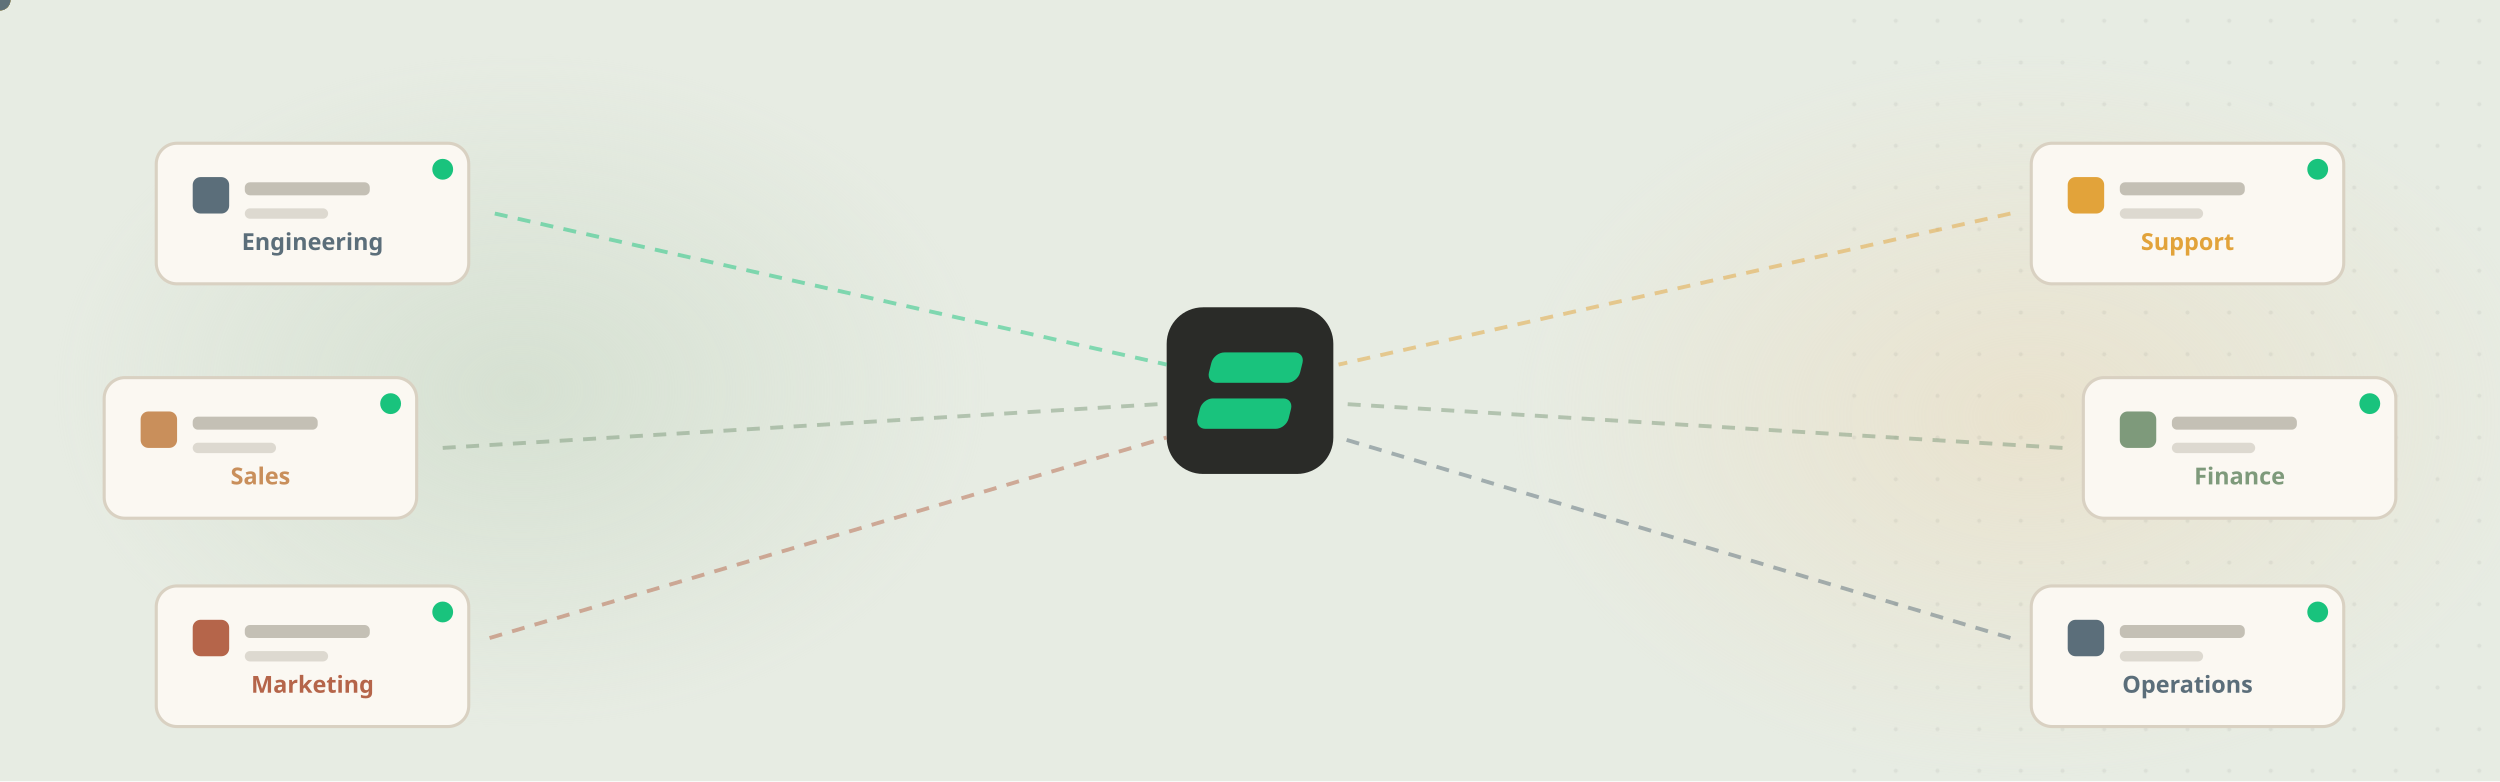
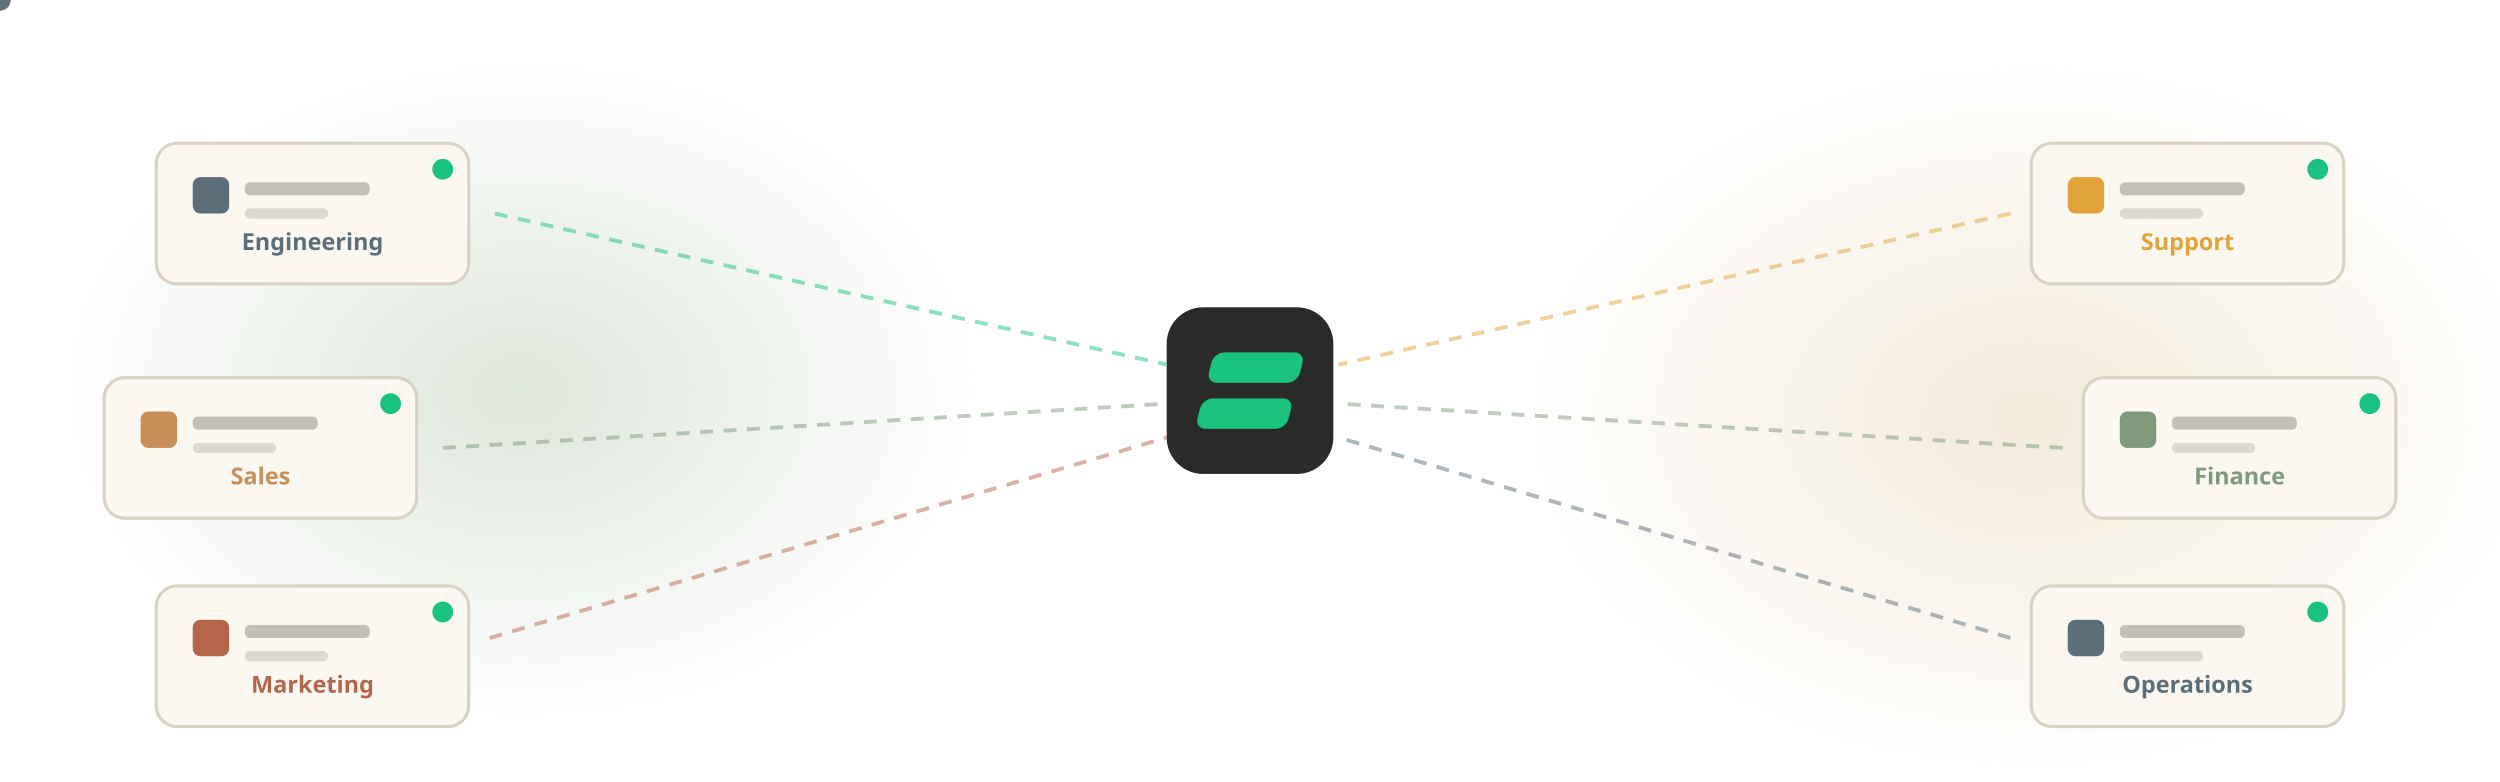
<svg xmlns="http://www.w3.org/2000/svg" viewBox="0 0 960 300" width="960" height="300">
  <style>@keyframes gi-drift-y { 0%,100%{transform:translateY(0)} 50%{transform:translateY(-6px)} }
@keyframes gi-drift-x { 0%,100%{transform:translateX(0)} 50%{transform:translateX(5px)} }
@keyframes gi-pulse-op { 0%,100%{opacity:1} 50%{opacity:0.55} }
@keyframes gi-stamp-in { 0%{transform:scale(1.4);opacity:0} 15%{transform:scale(0.9);opacity:1} 25%{transform:scale(1)} 100%{transform:scale(1)} }
@keyframes gi-slide-right { 0%{transform:translateX(-18px);opacity:0} 20%{transform:translateX(0);opacity:1} 80%{transform:translateX(0);opacity:1} 100%{transform:translateX(18px);opacity:0} }
@keyframes gi-travel-line { 0%{stroke-dashoffset:60} 100%{stroke-dashoffset:0} }
@keyframes gi-bob { 0%,100%{transform:translateY(0)} 50%{transform:translateY(-4px)} }
@keyframes gi-fade-cycle { 0%,15%{opacity:0} 25%,75%{opacity:1} 85%,100%{opacity:0} }
@keyframes gi-grow-bar { from{transform:scaleY(0)} to{transform:scaleY(1)} }
@keyframes gi-rise-bar { 0%,100%{transform:scaleY(0.4)} 50%{transform:scaleY(1)} }
@keyframes gi-spin-slow { from{transform:rotate(0deg)} to{transform:rotate(360deg)} }
@keyframes gi-blink { 0%,90%,100%{opacity:1} 95%{opacity:0} }


[style*="gi-stamp-in"],[style*="gi-grow-bar"],[style*="gi-rise-bar"]{transform-box:fill-box;transform-origin:center}
[style*="gi-grow-bar"],[style*="gi-rise-bar"]{transform-origin:center bottom}
@media (prefers-reduced-motion: reduce){*{animation:none!important}}
</style>
  <defs>
    <filter id="grain1">
      <feTurbulence type="fractalNoise" baseFrequency="0.65" numOctaves="3" stitchTiles="stitch" />
      <feColorMatrix type="saturate" values="0" />
      <feBlend in="SourceGraphic" mode="overlay" result="b" />
      <feComposite in="b" in2="SourceGraphic" operator="in" />
    </filter>
    <radialGradient id="blob1a" cx="50%" cy="50%" r="50%">
      <stop offset="0%" stop-color="#CFDCCB" stop-opacity="0.7" />
      <stop offset="100%" stop-color="#CFDCCB" stop-opacity="0" />
    </radialGradient>
    <radialGradient id="blob1b" cx="50%" cy="50%" r="50%">
      <stop offset="0%" stop-color="#EBDCC0" stop-opacity="0.6" />
      <stop offset="100%" stop-color="#EBDCC0" stop-opacity="0" />
    </radialGradient>
    <pattern id="dots1" width="16" height="16" patternUnits="userSpaceOnUse">
      <circle cx="8" cy="8" r="0.8" fill="#2A2B28" opacity="0.12" />
    </pattern>
    <marker id="arrow1" markerWidth="6" markerHeight="6" refX="3" refY="3" orient="auto">
      <path d="M0,0 L6,3 L0,6 Z" fill="#19C37D" />
    </marker>
    <marker id="arrow1r" markerWidth="6" markerHeight="6" refX="3" refY="3" orient="auto-start-reverse">
      <path d="M0,0 L6,3 L0,6 Z" fill="#7E9A7B" />
    </marker>
  </defs>
-   <rect width="960" height="300" fill="#E7ECE3" />
  <ellipse cx="200" cy="150" rx="180" ry="130" fill="url(#blob1a)" />
  <ellipse cx="780" cy="160" rx="200" ry="140" fill="url(#blob1b)" />
-   <rect x="700" y="0" width="260" height="300" fill="url(#dots1)" opacity="0.5" />
  <g transform="translate(480,150)">
    <rect x="-32" y="-32" width="64" height="64" rx="14" fill="#2A2B28" style="animation:gi-bob 8s ease-in-out infinite" />
    <g style="animation:gi-bob 8s ease-in-out infinite">
      <svg x="-20.0" y="-20.0" width="40" height="40" viewBox="0 0 24 24" fill="#19C37D">
        <g transform="translate(12 12) skewX(-14) translate(-12 -12)">
          <rect x="1.5" y="3.2" width="21" height="7" rx="2.4" />
          <rect x="1.5" y="13.8" width="21" height="7" rx="2.4" />
        </g>
      </svg>
    </g>
  </g>
  <g style="animation:gi-drift-y 9s ease-in-out infinite 0s">
    <rect x="60" y="55" width="120" height="54" rx="8" fill="#FBF8F2" stroke="#D9D1C2" stroke-width="1.2" />
    <rect x="74" y="68" width="14" height="14" rx="3" fill="#5B6E7A" />
    <rect x="94" y="70" width="48" height="5" rx="2" fill="#C4C0B5" />
    <rect x="94" y="80" width="32" height="4" rx="2" fill="#DDD9D0" style="animation:gi-slide-right 5s ease-in-out infinite 0s" />
    <text x="120" y="96" font-family="DM Sans,system-ui" font-size="9" fill="#5B6E7A" font-weight="600" text-anchor="middle">Engineering</text>
    <circle cx="170" cy="65" r="4" fill="#19C37D" style="animation:gi-pulse-op 1.8s ease-in-out infinite 0s" />
  </g>
  <g style="animation:gi-drift-y 8s ease-in-out infinite 1.2s">
    <rect x="40" y="145" width="120" height="54" rx="8" fill="#FBF8F2" stroke="#D9D1C2" stroke-width="1.2" />
    <rect x="54" y="158" width="14" height="14" rx="3" fill="#C98F5B" />
    <rect x="74" y="160" width="48" height="5" rx="2" fill="#C4C0B5" />
    <rect x="74" y="170" width="32" height="4" rx="2" fill="#DDD9D0" style="animation:gi-slide-right 5s ease-in-out infinite 0.8s" />
    <text x="100" y="186" font-family="DM Sans,system-ui" font-size="9" fill="#C98F5B" font-weight="600" text-anchor="middle">Sales</text>
    <circle cx="150" cy="155" r="4" fill="#19C37D" style="animation:gi-pulse-op 2s ease-in-out infinite 0.4s" />
  </g>
  <g style="animation:gi-drift-y 10s ease-in-out infinite 2s">
    <rect x="60" y="225" width="120" height="54" rx="8" fill="#FBF8F2" stroke="#D9D1C2" stroke-width="1.2" />
    <rect x="74" y="238" width="14" height="14" rx="3" fill="#B5654A" />
    <rect x="94" y="240" width="48" height="5" rx="2" fill="#C4C0B5" />
    <rect x="94" y="250" width="32" height="4" rx="2" fill="#DDD9D0" style="animation:gi-slide-right 5s ease-in-out infinite 1.6s" />
    <text x="120" y="266" font-family="DM Sans,system-ui" font-size="9" fill="#B5654A" font-weight="600" text-anchor="middle">Marketing</text>
    <circle cx="170" cy="235" r="4" fill="#19C37D" style="animation:gi-pulse-op 2.2s ease-in-out infinite 0.9s" />
  </g>
  <g style="animation:gi-drift-y 9s ease-in-out infinite 0.6s">
    <rect x="780" y="55" width="120" height="54" rx="8" fill="#FBF8F2" stroke="#D9D1C2" stroke-width="1.2" />
    <rect x="794" y="68" width="14" height="14" rx="3" fill="#E2A33A" />
    <rect x="814" y="70" width="48" height="5" rx="2" fill="#C4C0B5" />
    <rect x="814" y="80" width="32" height="4" rx="2" fill="#DDD9D0" style="animation:gi-slide-right 5s ease-in-out infinite 0.3s" />
    <text x="840" y="96" font-family="DM Sans,system-ui" font-size="9" fill="#E2A33A" font-weight="600" text-anchor="middle">Support</text>
    <circle cx="890" cy="65" r="4" fill="#19C37D" style="animation:gi-pulse-op 1.9s ease-in-out infinite 0.6s" />
  </g>
  <g style="animation:gi-drift-y 8s ease-in-out infinite 1.8s">
    <rect x="800" y="145" width="120" height="54" rx="8" fill="#FBF8F2" stroke="#D9D1C2" stroke-width="1.2" />
    <rect x="814" y="158" width="14" height="14" rx="3" fill="#7E9A7B" />
    <rect x="834" y="160" width="48" height="5" rx="2" fill="#C4C0B5" />
    <rect x="834" y="170" width="32" height="4" rx="2" fill="#DDD9D0" style="animation:gi-slide-right 5s ease-in-out infinite 1.1s" />
    <text x="860" y="186" font-family="DM Sans,system-ui" font-size="9" fill="#7E9A7B" font-weight="600" text-anchor="middle">Finance</text>
    <circle cx="910" cy="155" r="4" fill="#19C37D" style="animation:gi-pulse-op 2.1s ease-in-out infinite 1.3s" />
  </g>
  <g style="animation:gi-drift-y 10s ease-in-out infinite 2.5s">
    <rect x="780" y="225" width="120" height="54" rx="8" fill="#FBF8F2" stroke="#D9D1C2" stroke-width="1.2" />
    <rect x="794" y="238" width="14" height="14" rx="3" fill="#5B6E7A" />
    <rect x="814" y="240" width="48" height="5" rx="2" fill="#C4C0B5" />
    <rect x="814" y="250" width="32" height="4" rx="2" fill="#DDD9D0" style="animation:gi-slide-right 5s ease-in-out infinite 2s" />
    <text x="840" y="266" font-family="DM Sans,system-ui" font-size="9" fill="#5B6E7A" font-weight="600" text-anchor="middle">Operations</text>
    <circle cx="890" cy="235" r="4" fill="#19C37D" style="animation:gi-pulse-op 2.3s ease-in-out infinite 1.7s" />
  </g>
  <line x1="190" y1="82" x2="448" y2="140" stroke="#19C37D" stroke-width="1.5" stroke-dasharray="5,4" opacity="0.5" />
  <circle r="4" fill="#19C37D" opacity="0.9">
    <animateMotion dur="4s" repeatCount="indefinite" path="M190,82 L448,140" />
  </circle>
  <line x1="170" y1="172" x2="448" y2="155" stroke="#7E9A7B" stroke-width="1.5" stroke-dasharray="5,4" opacity="0.5" />
  <circle r="4" fill="#C98F5B" opacity="0.9">
    <animateMotion dur="5s" repeatCount="indefinite" begin="1s" path="M448,155 L170,172" />
  </circle>
  <line x1="188" y1="245" x2="448" y2="168" stroke="#B5654A" stroke-width="1.5" stroke-dasharray="5,4" opacity="0.5" />
  <circle r="4" fill="#B5654A" opacity="0.9">
    <animateMotion dur="4.5s" repeatCount="indefinite" begin="0.5s" path="M188,245 L448,168" />
  </circle>
  <line x1="772" y1="82" x2="514" y2="140" stroke="#E2A33A" stroke-width="1.5" stroke-dasharray="5,4" opacity="0.5" />
  <circle r="4" fill="#E2A33A" opacity="0.9">
    <animateMotion dur="4.2s" repeatCount="indefinite" begin="0.8s" path="M772,82 L514,140" />
  </circle>
  <line x1="792" y1="172" x2="514" y2="155" stroke="#7E9A7B" stroke-width="1.5" stroke-dasharray="5,4" opacity="0.5" />
  <circle r="4" fill="#7E9A7B" opacity="0.9">
    <animateMotion dur="5.5s" repeatCount="indefinite" begin="2s" path="M514,155 L792,172" />
  </circle>
  <line x1="772" y1="245" x2="514" y2="168" stroke="#5B6E7A" stroke-width="1.5" stroke-dasharray="5,4" opacity="0.5" />
  <circle r="4" fill="#5B6E7A" opacity="0.9">
    <animateMotion dur="4.8s" repeatCount="indefinite" begin="1.5s" path="M772,245 L514,168" />
  </circle>
</svg>
